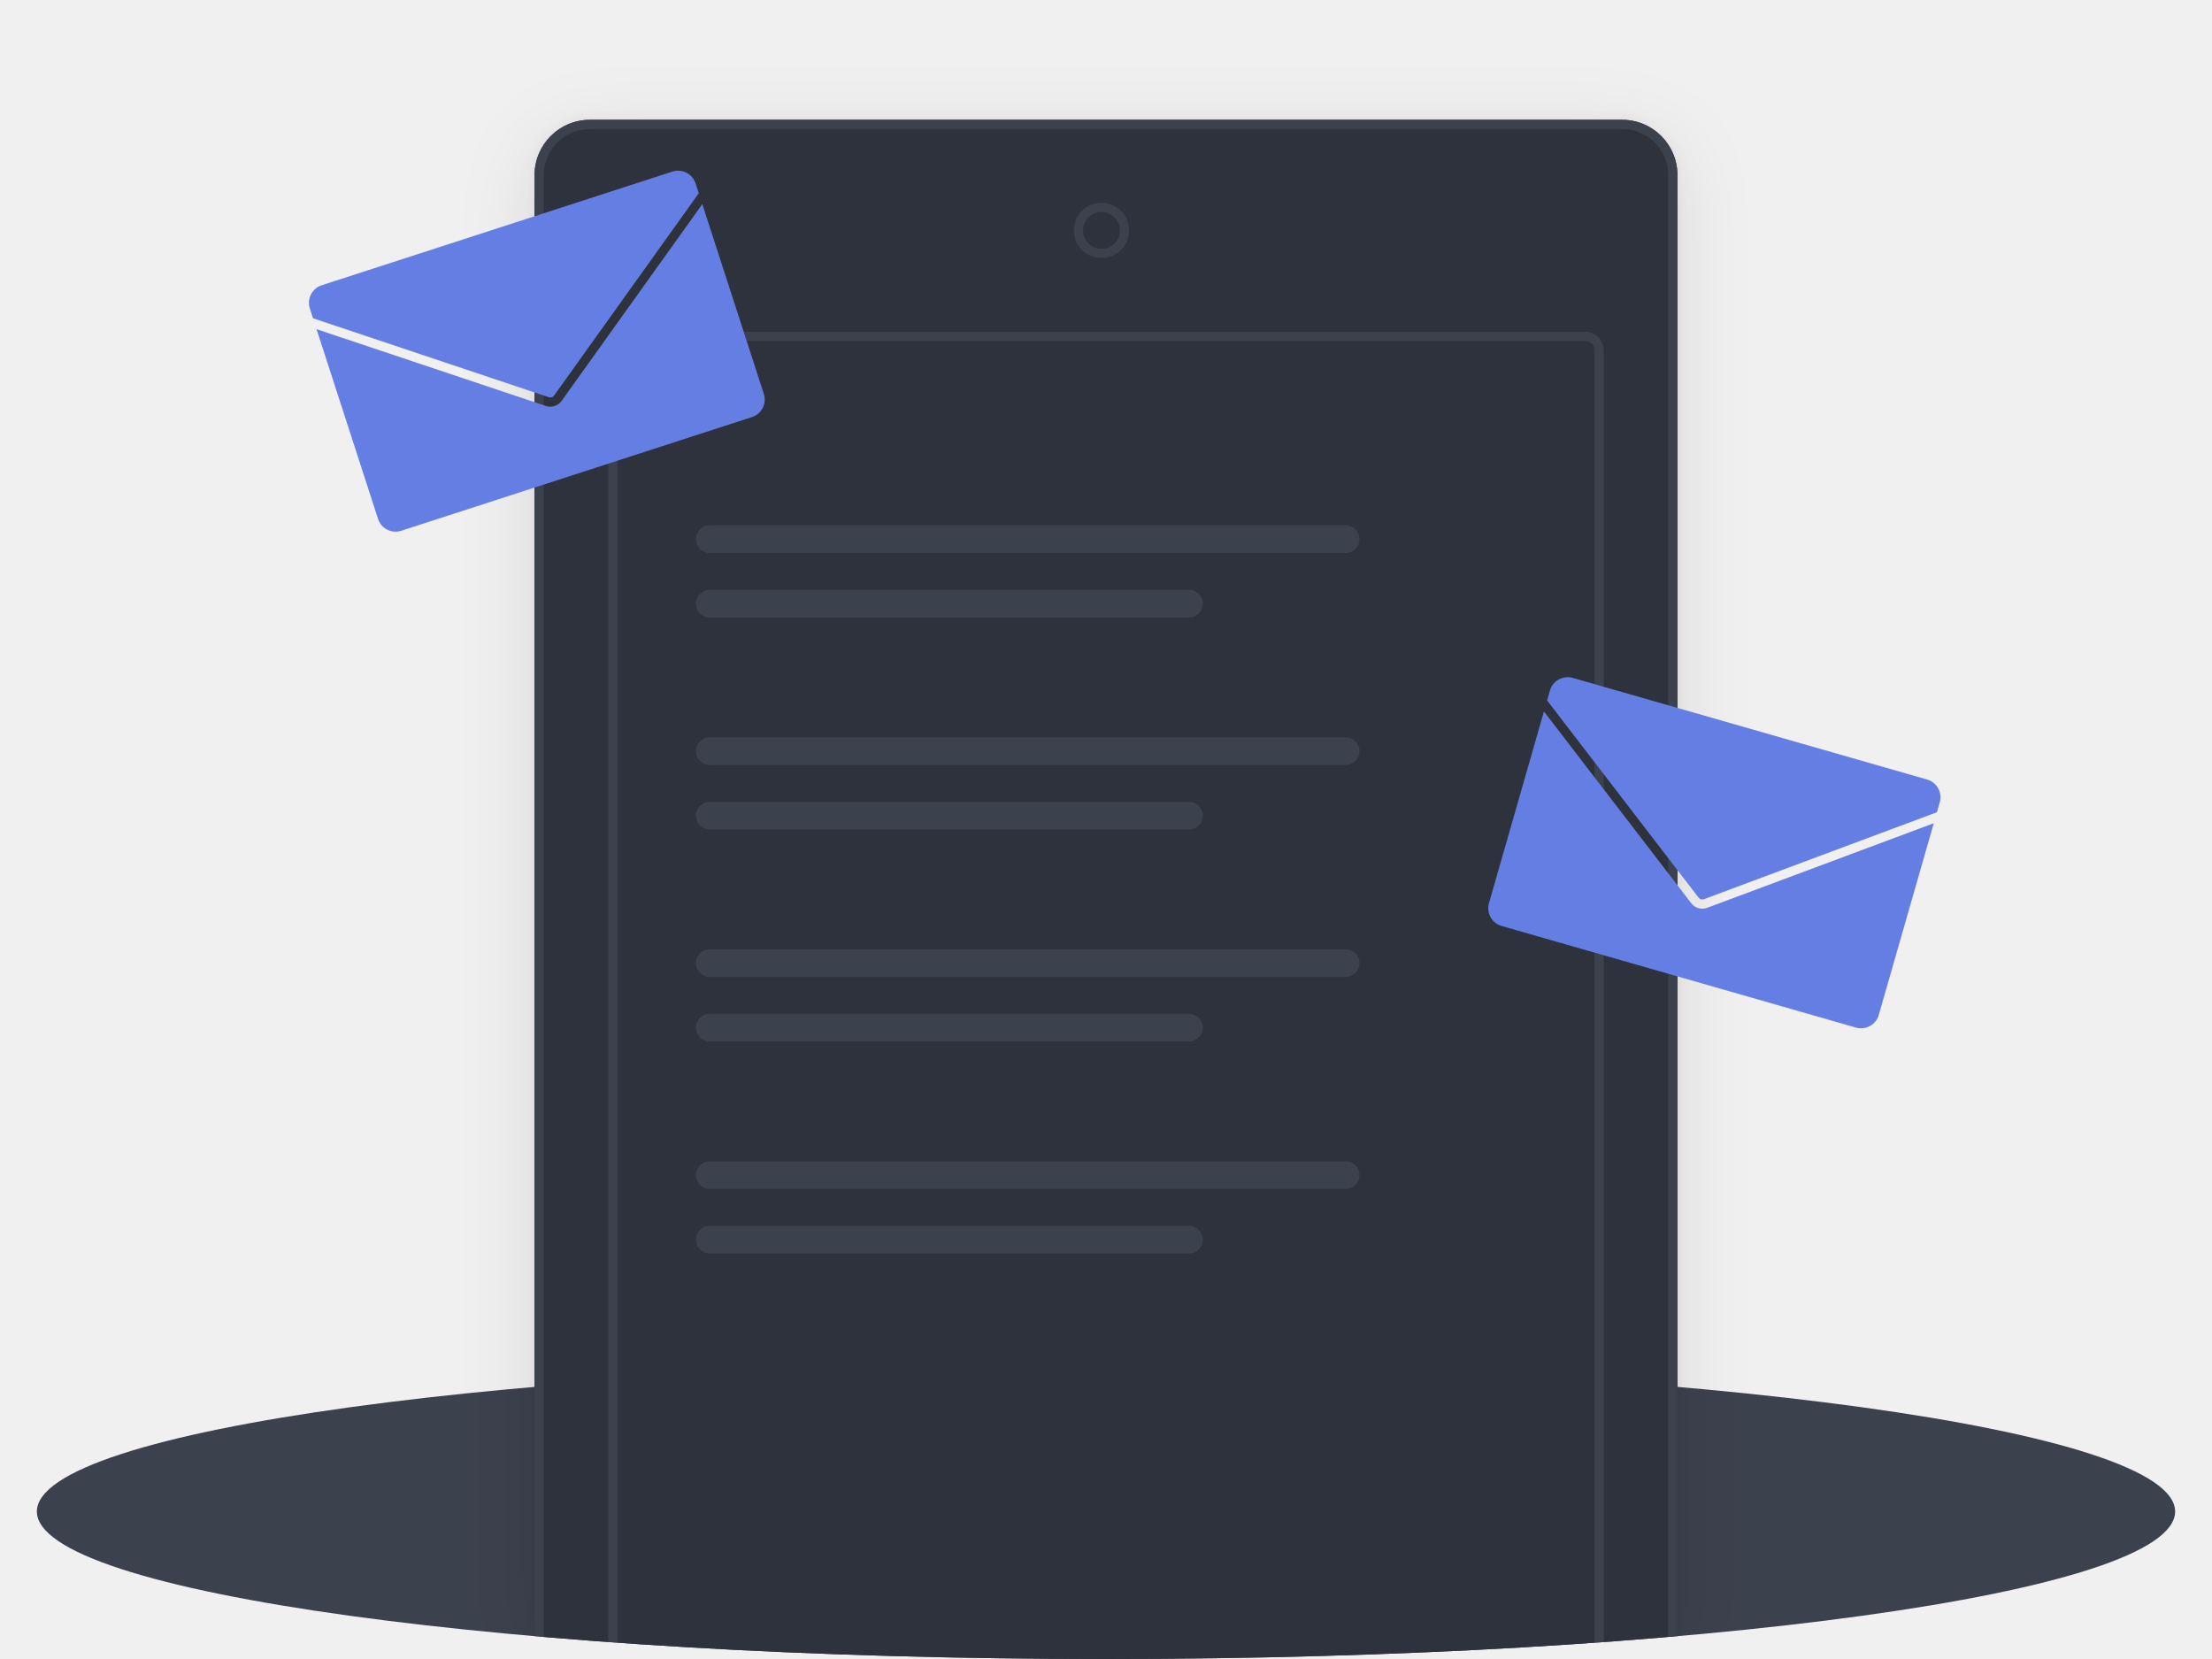
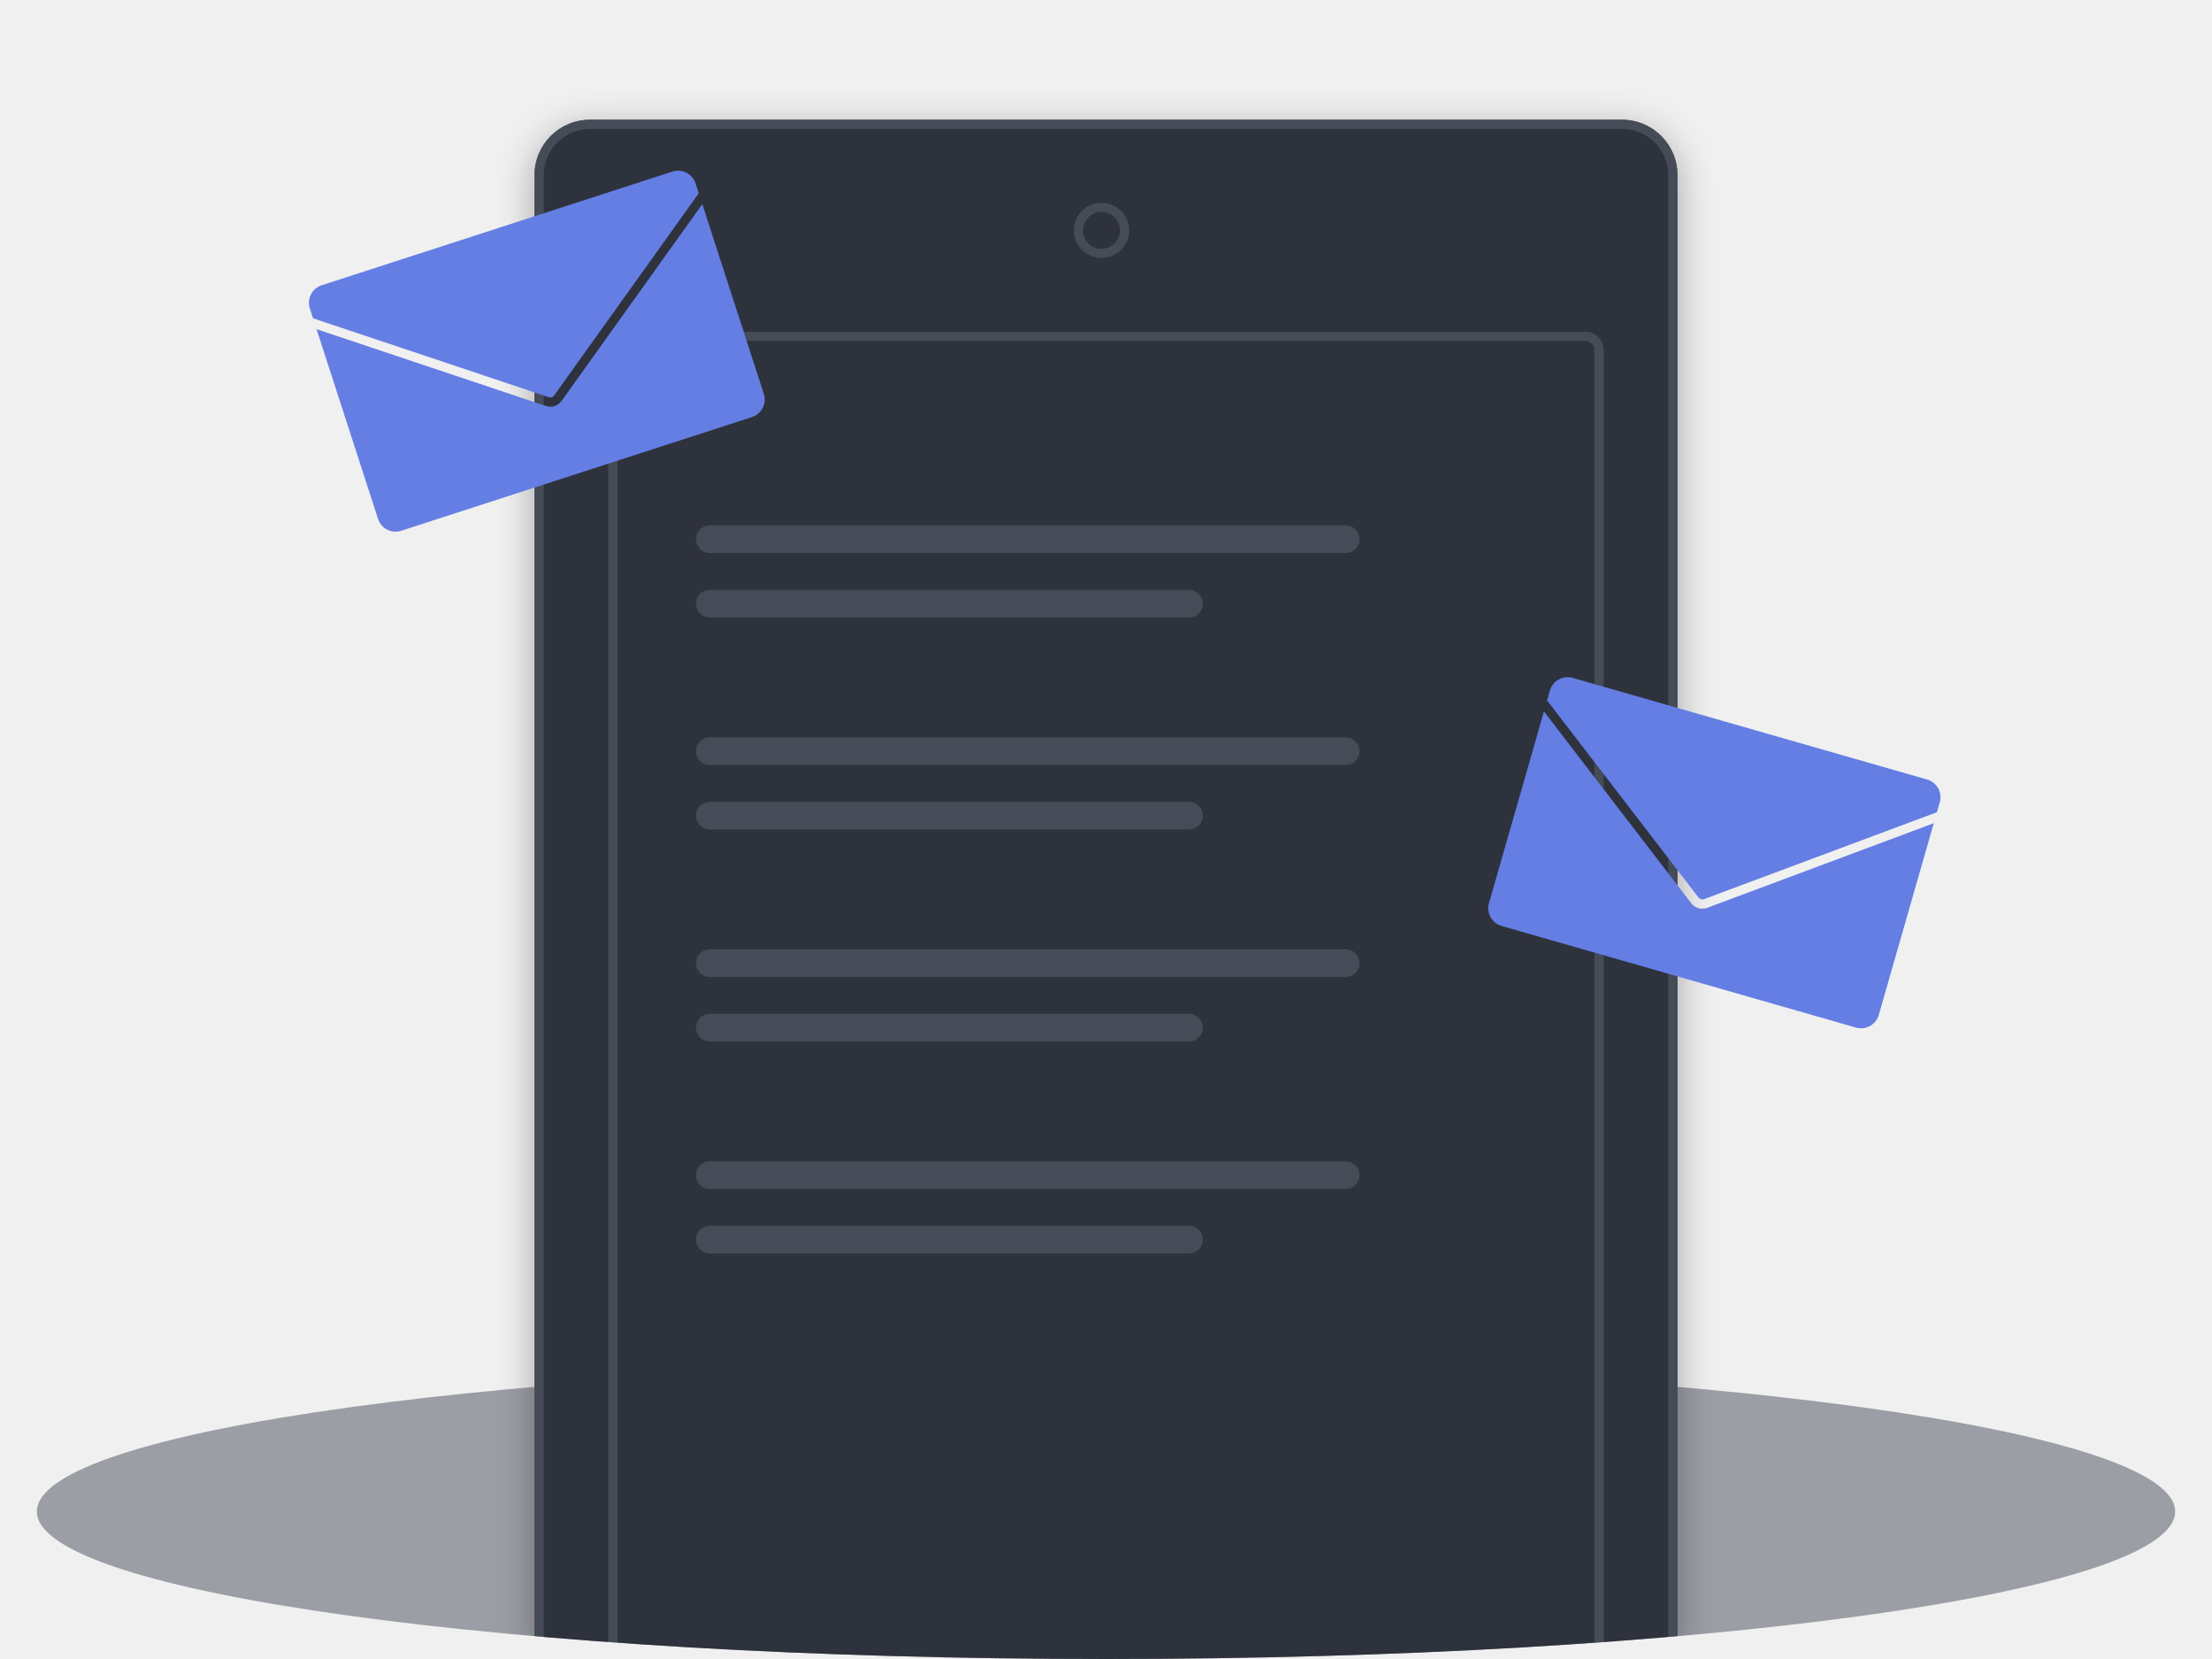
<svg xmlns="http://www.w3.org/2000/svg" width="240" height="180" viewBox="0 0 240 180" fill="none">
-   <path d="M120 180C184.065 180 236 172.837 236 164C236 155.163 184.065 148 120 148C55.935 148 4 155.163 4 164C4 172.837 55.935 180 120 180Z" fill="#3C414E" />
+   <path opacity="0.5" d="M120 180C184.065 180 236 172.837 236 164C236 155.163 184.065 148 120 148C55.935 148 4 155.163 4 164C4 172.837 55.935 180 120 180Z" fill="#464B58" />
  <mask id="mask0" mask-type="alpha" maskUnits="userSpaceOnUse" x="4" y="0" width="232" height="180">
-     <path d="M120 180C184.065 180 236 172.837 236 164V0H4V164C4 172.837 55.935 180 120 180Z" fill="#3C414E" />
+     <path d="M120 180C184.065 180 236 172.837 236 164V0H4V164C4 172.837 55.935 180 120 180Z" fill="#464B58" />
  </mask>
  <g mask="url(#mask0)">
-     <g filter="url(#filter0_dd)">
-       <path d="M58 19C58 15.686 60.686 13 64 13H176C179.314 13 182 15.686 182 19V196.68C182 199.994 179.314 202.68 176 202.68H64C60.686 202.68 58 199.994 58 196.68V19Z" fill="#2E323D" />
-       <path fill-rule="evenodd" clip-rule="evenodd" d="M176 14L64 14C61.239 14 59 16.239 59 19L59 196.68C59 199.442 61.239 201.68 64 201.68H176C178.761 201.68 181 199.442 181 196.68V19C181 16.239 178.761 14 176 14ZM64 13C60.686 13 58 15.686 58 19L58 196.68C58 199.994 60.686 202.68 64 202.68H176C179.314 202.68 182 199.994 182 196.68V19C182 15.686 179.314 13 176 13L64 13Z" fill="#3C414E" />
-       <path fill-rule="evenodd" clip-rule="evenodd" d="M172 37H68C67.448 37 67 37.448 67 38V193C67 193.552 67.448 194 68 194H172C172.552 194 173 193.552 173 193V38C173 37.448 172.552 37 172 37ZM68 36C66.895 36 66 36.895 66 38V193C66 194.105 66.895 195 68 195H172C173.105 195 174 194.105 174 193V38C174 36.895 173.105 36 172 36H68Z" fill="#3C414E" />
-       <path d="M75.508 58.5C75.508 57.672 76.179 57 77.008 57H146.008C146.836 57 147.508 57.672 147.508 58.5C147.508 59.328 146.836 60 146.008 60H77.008C76.179 60 75.508 59.328 75.508 58.5Z" fill="#3C414E" />
-       <path d="M75.508 65.5C75.508 64.672 76.179 64 77.008 64H129.008C129.836 64 130.508 64.672 130.508 65.5C130.508 66.328 129.836 67 129.008 67H77.008C76.179 67 75.508 66.328 75.508 65.5Z" fill="#3C414E" />
-       <path d="M75.508 81.5C75.508 80.672 76.179 80 77.008 80H146.008C146.836 80 147.508 80.672 147.508 81.5C147.508 82.328 146.836 83 146.008 83H77.008C76.179 83 75.508 82.328 75.508 81.5Z" fill="#3C414E" />
-       <path d="M75.508 88.5C75.508 87.672 76.179 87 77.008 87H129.008C129.836 87 130.508 87.672 130.508 88.5C130.508 89.328 129.836 90 129.008 90H77.008C76.179 90 75.508 89.328 75.508 88.5Z" fill="#3C414E" />
-       <path d="M75.508 104.5C75.508 103.672 76.179 103 77.008 103H146.008C146.836 103 147.508 103.672 147.508 104.5C147.508 105.328 146.836 106 146.008 106H77.008C76.179 106 75.508 105.328 75.508 104.5Z" fill="#3C414E" />
-       <path d="M75.508 111.5C75.508 110.672 76.179 110 77.008 110H129.008C129.836 110 130.508 110.672 130.508 111.5C130.508 112.328 129.836 113 129.008 113H77.008C76.179 113 75.508 112.328 75.508 111.5Z" fill="#3C414E" />
-       <path d="M75.508 127.5C75.508 126.672 76.179 126 77.008 126H146.008C146.836 126 147.508 126.672 147.508 127.5C147.508 128.328 146.836 129 146.008 129H77.008C76.179 129 75.508 128.328 75.508 127.5Z" fill="#3C414E" />
-       <path d="M75.508 134.5C75.508 133.672 76.179 133 77.008 133H129.008C129.836 133 130.508 133.672 130.508 134.5C130.508 135.328 129.836 136 129.008 136H77.008C76.179 136 75.508 135.328 75.508 134.5Z" fill="#3C414E" />
-       <circle cx="119.508" cy="25" r="2.5" stroke="#3C414E" />
+     <g filter="url(#filter0_d)">
+       <path d="M58 19C58 15.686 60.686 13 64 13H176C179.314 13 182 15.686 182 19V196.68C182 199.994 179.314 202.68 176 202.68H64C60.686 202.68 58 199.994 58 196.68V19Z" fill="#2E323C" />
+       <path fill-rule="evenodd" clip-rule="evenodd" d="M176 14L64 14C61.239 14 59 16.239 59 19L59 196.68C59 199.442 61.239 201.68 64 201.68H176C178.761 201.68 181 199.442 181 196.68V19C181 16.239 178.761 14 176 14ZM64 13C60.686 13 58 15.686 58 19L58 196.68C58 199.994 60.686 202.68 64 202.68H176C179.314 202.68 182 199.994 182 196.68V19C182 15.686 179.314 13 176 13L64 13Z" fill="#464B58" />
+       <path fill-rule="evenodd" clip-rule="evenodd" d="M172 37H68C67.448 37 67 37.448 67 38V193C67 193.552 67.448 194 68 194H172C172.552 194 173 193.552 173 193V38C173 37.448 172.552 37 172 37ZM68 36C66.895 36 66 36.895 66 38V193C66 194.105 66.895 195 68 195H172C173.105 195 174 194.105 174 193V38C174 36.895 173.105 36 172 36H68Z" fill="#464B58" />
+       <path d="M75.508 58.5C75.508 57.672 76.179 57 77.008 57H146.008C146.836 57 147.508 57.672 147.508 58.5C147.508 59.328 146.836 60 146.008 60H77.008C76.179 60 75.508 59.328 75.508 58.5Z" fill="#464B58" />
+       <path d="M75.508 65.5C75.508 64.672 76.179 64 77.008 64H129.008C129.836 64 130.508 64.672 130.508 65.5C130.508 66.328 129.836 67 129.008 67H77.008C76.179 67 75.508 66.328 75.508 65.5Z" fill="#464B58" />
+       <path d="M75.508 81.5C75.508 80.672 76.179 80 77.008 80H146.008C146.836 80 147.508 80.672 147.508 81.5C147.508 82.328 146.836 83 146.008 83H77.008C76.179 83 75.508 82.328 75.508 81.5Z" fill="#464B58" />
+       <path d="M75.508 88.5C75.508 87.672 76.179 87 77.008 87H129.008C129.836 87 130.508 87.672 130.508 88.5C130.508 89.328 129.836 90 129.008 90H77.008C76.179 90 75.508 89.328 75.508 88.5Z" fill="#464B58" />
+       <path d="M75.508 104.5C75.508 103.672 76.179 103 77.008 103H146.008C146.836 103 147.508 103.672 147.508 104.5C147.508 105.328 146.836 106 146.008 106H77.008C76.179 106 75.508 105.328 75.508 104.5Z" fill="#464B58" />
+       <path d="M75.508 111.5C75.508 110.672 76.179 110 77.008 110H129.008C129.836 110 130.508 110.672 130.508 111.5C130.508 112.328 129.836 113 129.008 113H77.008C76.179 113 75.508 112.328 75.508 111.5Z" fill="#464B58" />
+       <path d="M75.508 127.5C75.508 126.672 76.179 126 77.008 126H146.008C146.836 126 147.508 126.672 147.508 127.5C147.508 128.328 146.836 129 146.008 129H77.008C76.179 129 75.508 128.328 75.508 127.5Z" fill="#464B58" />
+       <path d="M75.508 134.5C75.508 133.672 76.179 133 77.008 133H129.008C129.836 133 130.508 133.672 130.508 134.5C130.508 135.328 129.836 136 129.008 136H77.008C76.179 136 75.508 135.328 75.508 134.5Z" fill="#464B58" />
+       <circle cx="119.508" cy="25" r="2.5" stroke="#464B58" />
    </g>
  </g>
  <g clip-path="url(#clip0)">
    <path fill-rule="evenodd" clip-rule="evenodd" d="M212.25 84.442L168.032 71.763L166.93 75.608L167.326 75.304L184.299 97.399C184.433 97.573 184.665 97.639 184.87 97.562L210.973 87.819L211.148 88.287L212.25 84.442ZM210.976 88.885L185.22 98.499C184.603 98.73 183.907 98.53 183.506 98.008L166.758 76.206L159.763 100.601L203.981 113.28L210.976 88.885Z" fill="#657EE4" />
  </g>
  <g clip-path="url(#clip1)">
    <path d="M75.499 16.741L31.74 30.924L32.974 34.73L33.133 34.255L59.553 43.1C59.761 43.17 59.99 43.096 60.118 42.917L76.326 20.255L76.732 20.546L75.499 16.741Z" fill="#657EE4" />
    <path d="M76.924 21.137L60.932 43.499C60.548 44.035 59.86 44.258 59.235 44.049L33.166 35.321L40.991 59.463L84.749 45.279L76.924 21.137Z" fill="#657EE4" />
  </g>
  <defs>
-     <filter id="filter0_dd" x="50" y="7" width="140" height="205.68" filterUnits="userSpaceOnUse" color-interpolation-filters="sRGB">
+     <filter id="filter0_d" x="54" y="10" width="132" height="197.68" filterUnits="userSpaceOnUse" color-interpolation-filters="sRGB">
      <feFlood flood-opacity="0" result="BackgroundImageFix" />
      <feColorMatrix in="SourceAlpha" type="matrix" values="0 0 0 0 0 0 0 0 0 0 0 0 0 0 0 0 0 0 127 0" />
-       <feOffset />
-       <feGaussianBlur stdDeviation="0.5" />
-       <feColorMatrix type="matrix" values="0 0 0 0 0 0 0 0 0 0 0 0 0 0 0 0 0 0 0.05 0" />
+       <feOffset dy="1" />
+       <feGaussianBlur stdDeviation="2" />
+       <feColorMatrix type="matrix" values="0 0 0 0 0 0 0 0 0 0 0 0 0 0 0 0 0 0 0.32 0" />
      <feBlend mode="normal" in2="BackgroundImageFix" result="effect1_dropShadow" />
-       <feColorMatrix in="SourceAlpha" type="matrix" values="0 0 0 0 0 0 0 0 0 0 0 0 0 0 0 0 0 0 127 0" />
-       <feOffset dy="2" />
-       <feGaussianBlur stdDeviation="4" />
-       <feColorMatrix type="matrix" values="0 0 0 0 0 0 0 0 0 0 0 0 0 0 0 0 0 0 0.1 0" />
-       <feBlend mode="normal" in2="effect1_dropShadow" result="effect2_dropShadow" />
-       <feBlend mode="normal" in="SourceGraphic" in2="effect2_dropShadow" result="shape" />
+       <feBlend mode="normal" in="SourceGraphic" in2="effect1_dropShadow" result="shape" />
    </filter>
    <clipPath id="clip0">
      <rect x="168.718" y="73" width="44" height="28" rx="2" transform="rotate(16 168.718 73)" fill="white" />
    </clipPath>
    <clipPath id="clip1">
      <rect x="33" y="31.567" width="44" height="28" rx="2" transform="rotate(-17.9597 33 31.5674)" fill="white" />
    </clipPath>
  </defs>
</svg>
